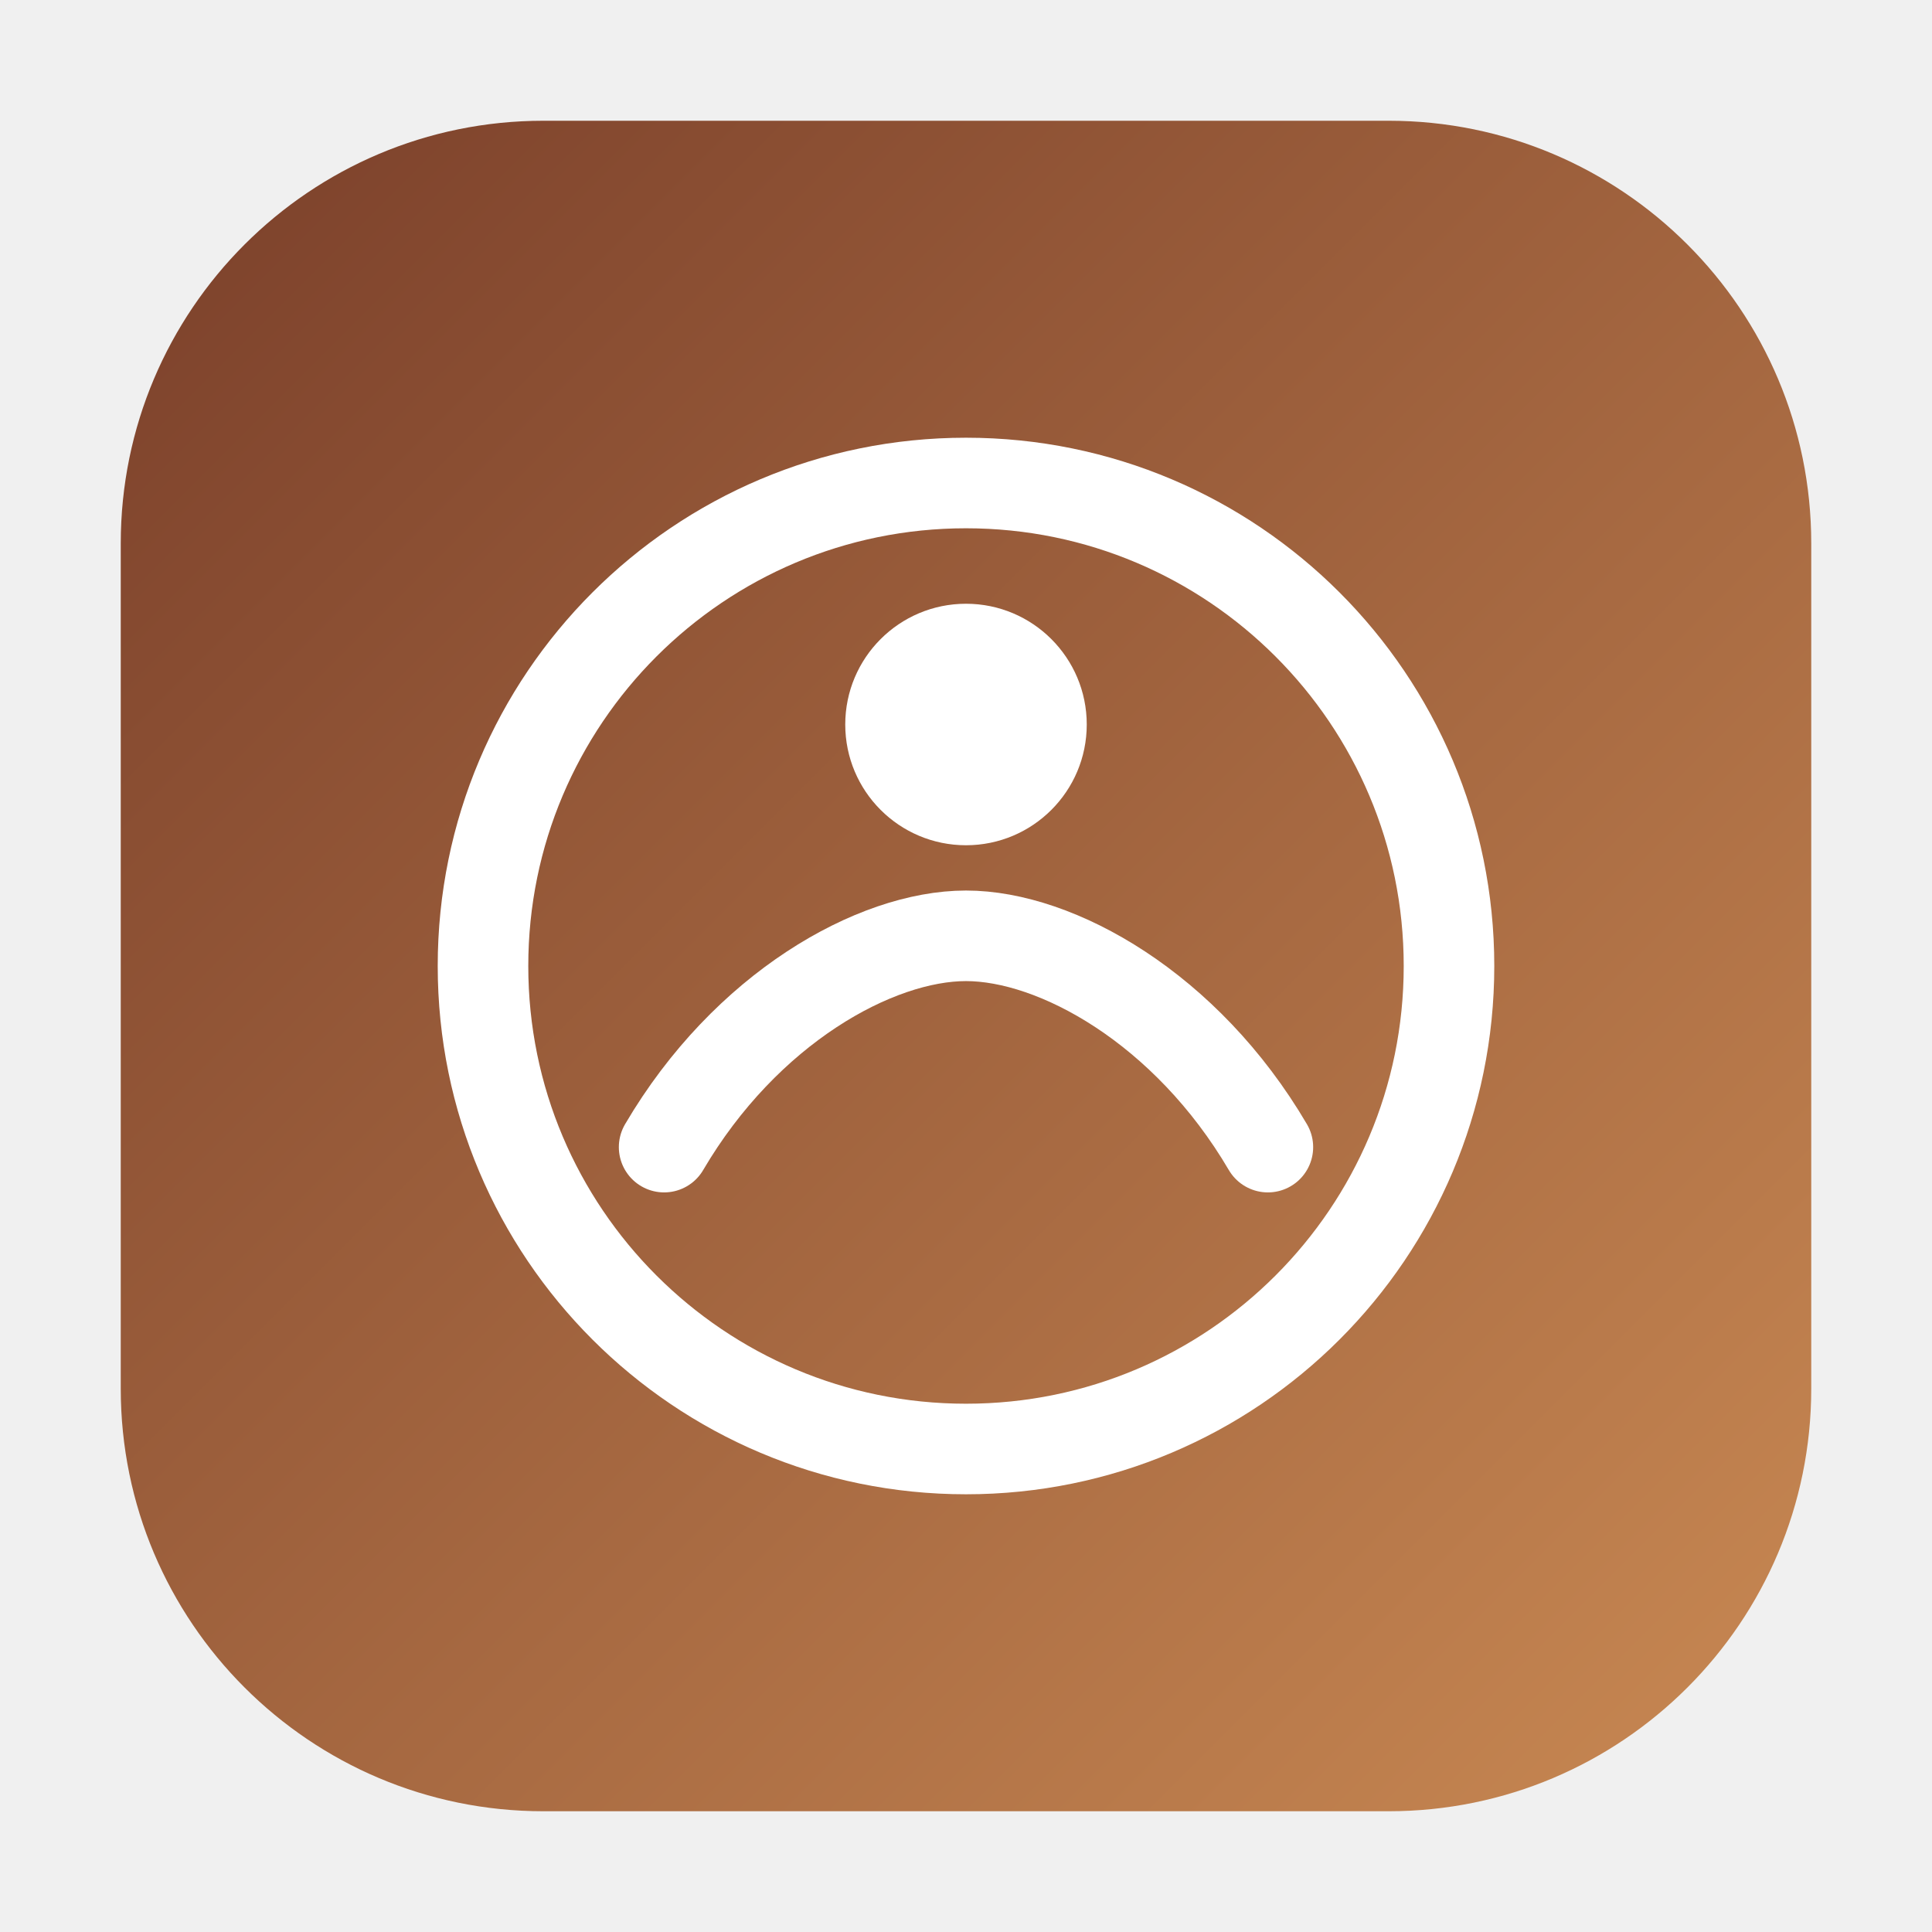
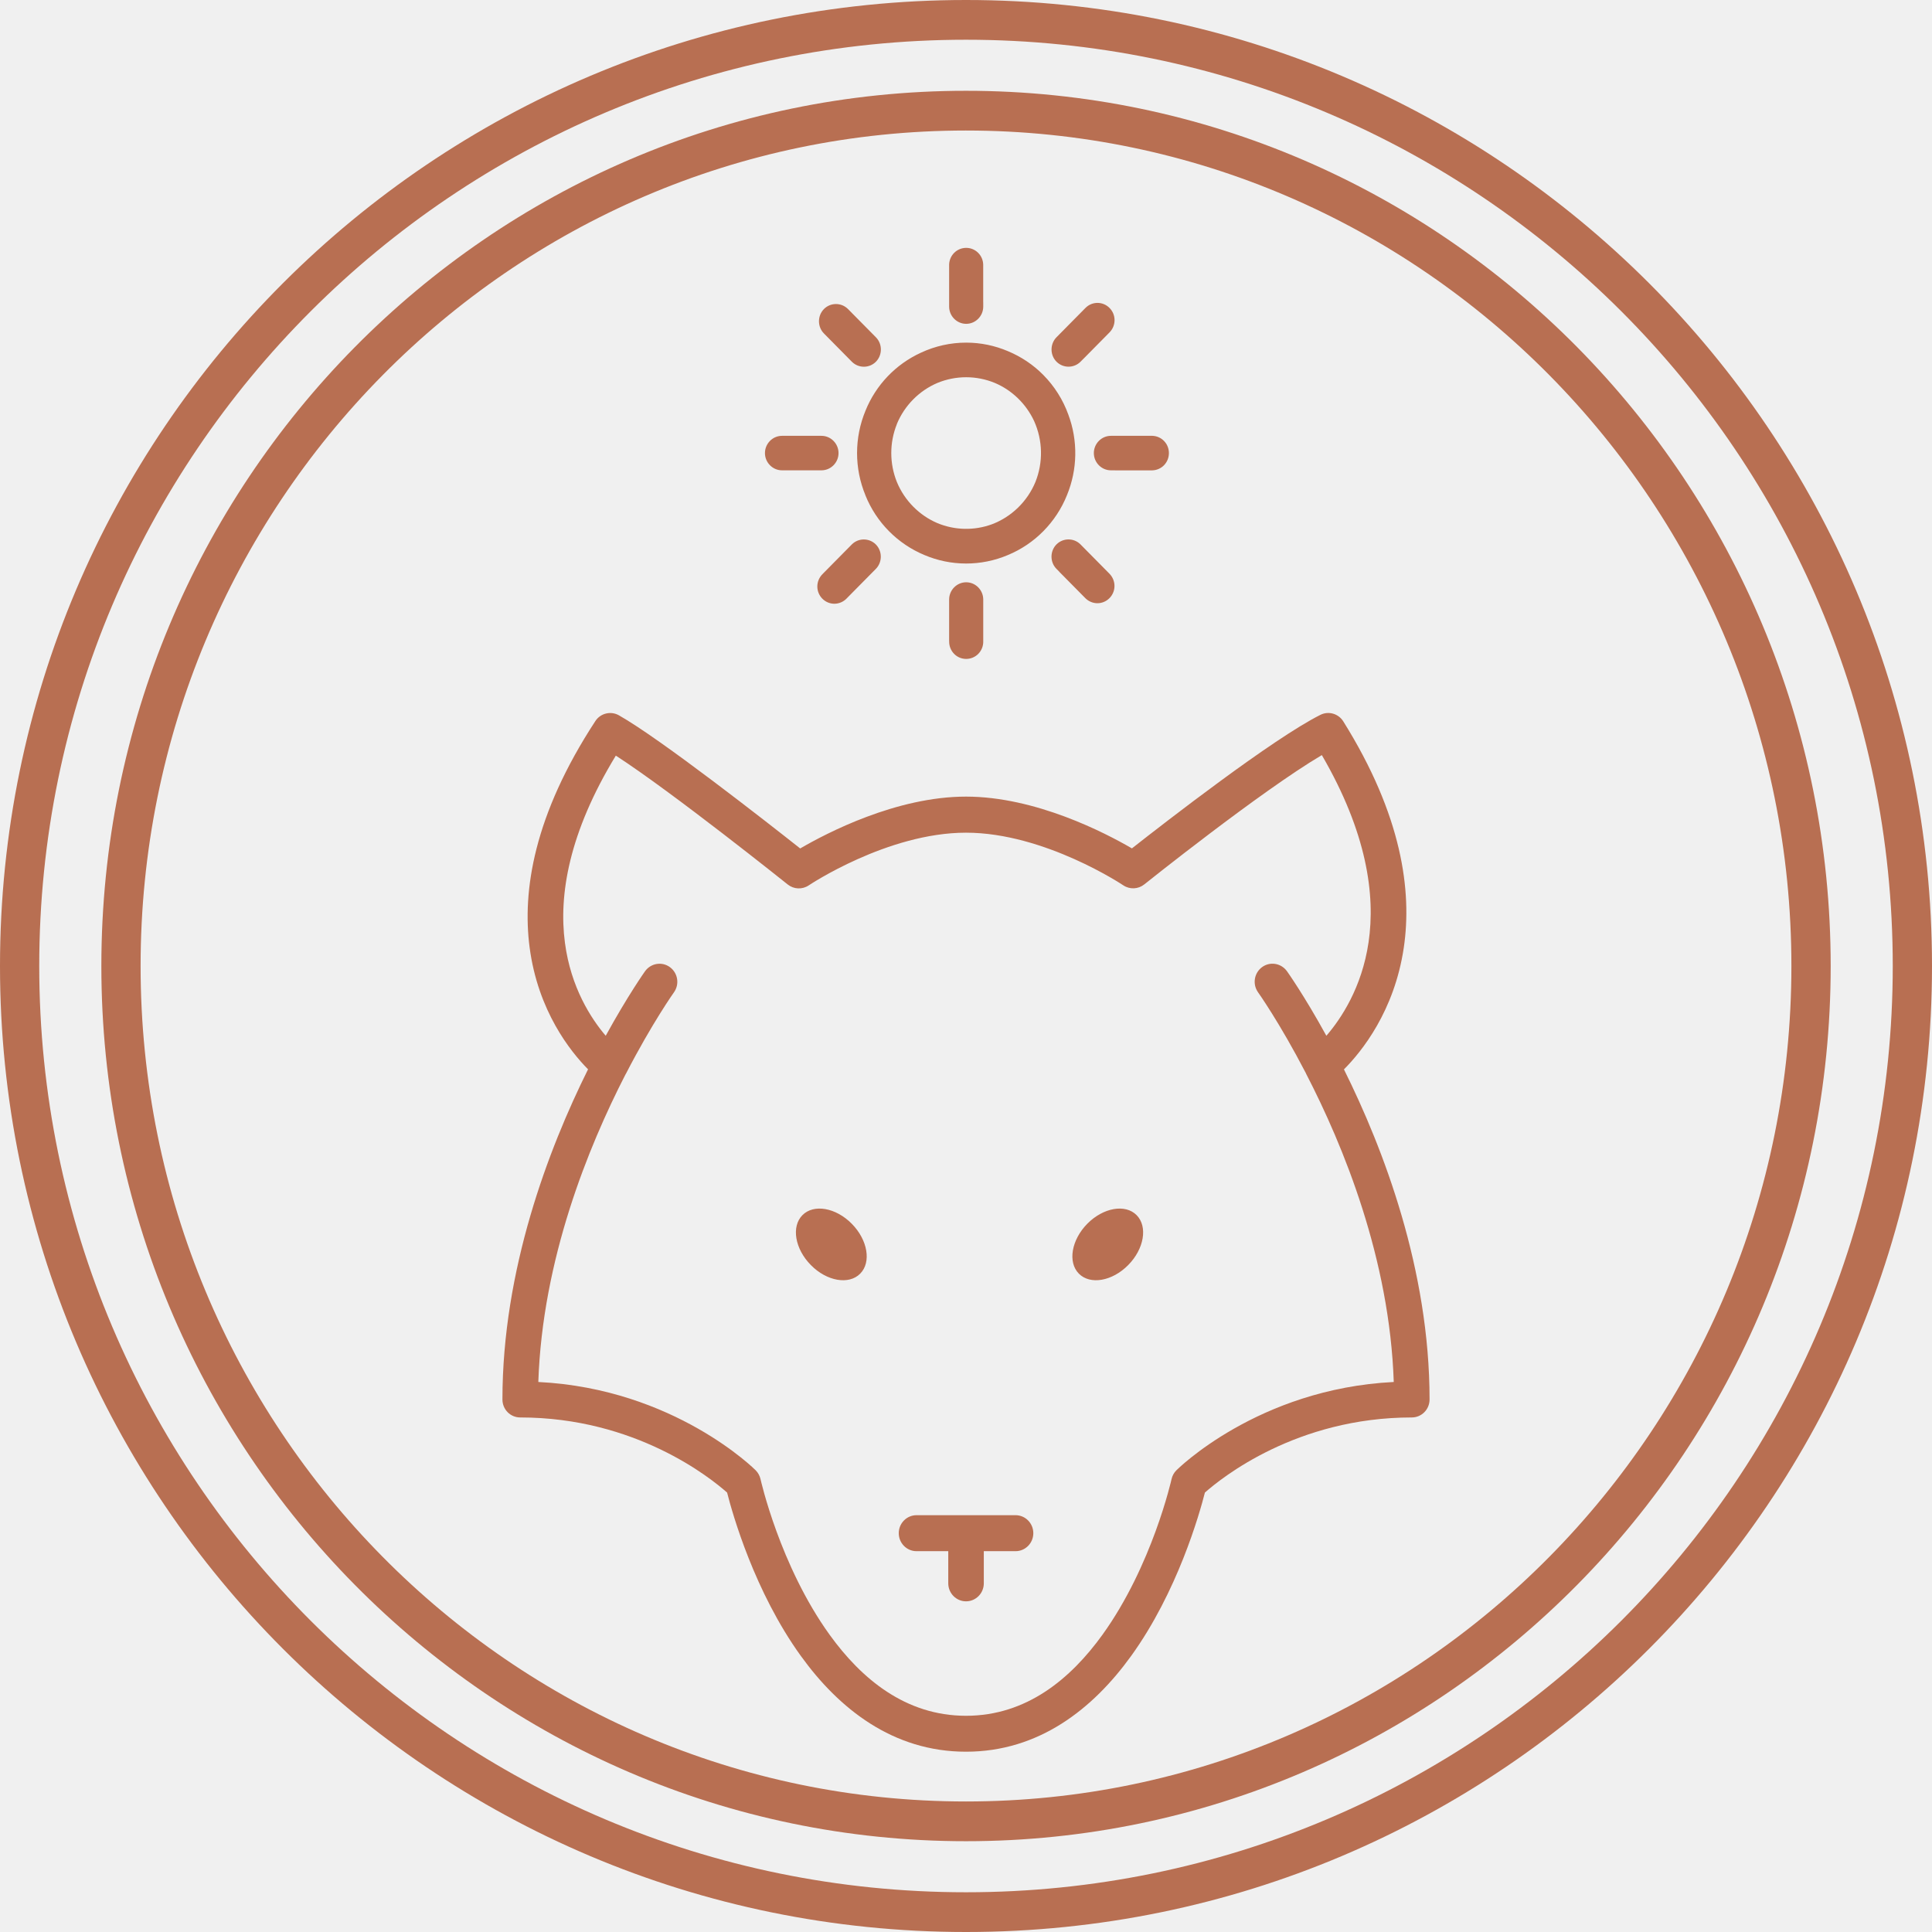
- <svg xmlns="http://www.w3.org/2000/svg" viewBox="0 0 64 64">
-   <defs>
-     <linearGradient id="g" x1="0" x2="1" y1="0" y2="1">
-       <stop offset="0%" stop-color="#7a3f2a" />
-       <stop offset="100%" stop-color="#c98953" />
-     </linearGradient>
-   </defs>
-   <rect x="4" y="4" width="56" height="56" rx="14" fill="url(#g)" />
-   <circle cx="32" cy="32" r="16" fill="none" stroke="#fff" stroke-width="3" />
-   <path d="M22 38c2.7-4.6 7-7 10-7s7.3 2.4 10 7" fill="none" stroke="#fff" stroke-width="3" stroke-linecap="round" />
-   <circle cx="32" cy="24" r="4" fill="#fff" />
+ <svg xmlns="http://www.w3.org/2000/svg" viewBox="0 0 512 512">
+   <path fill="#b86f52" d="M256 0c141.31 0 256 114.73 256 256S397.31 512 256 512 0 397.27 0 256 114.69 0 256 0Zm0 10.53C120.47 10.53 10.4 120.5 10.4 256S120.47 501.47 256 501.47 501.6 391.5 501.6 256 391.53 10.53 256 10.53Z" />
+   <path fill="#b86f52" d="M256 24.06c126.47 0 229.15 103.93 229.15 231.94S382.47 487.94 256 487.94 26.86 384.01 26.86 256 129.53 24.06 256 24.06Zm0 10.53C135.27 34.59 37.26 133.8 37.26 256S135.28 477.41 256 477.41 474.74 378.2 474.74 256 376.73 34.59 256 34.59Z" />
+   <path fill="#b86f52" d="M155.85 283.39c-4.66-4.7-13.29-15.46-15.5-32.34-1.96-14.97 1.1-34.99 17.42-59.95a4.7 4.7 0 0 1 6.24-1.54c11.13 6.3 39.38 28.43 48.05 35.29 7.01-4.09 25.49-13.74 43.95-13.74s36.95 9.64 43.96 13.72c8.73-6.86 37.32-29.06 49.94-35.38 2.15-1.09 4.78-.35 6.08 1.73 15.59 24.95 18.24 44.97 16.03 59.95-2.49 16.86-11.2 27.59-15.86 32.27 10.54 21.18 22.69 53.12 22.69 87.47 0 2.64-2.1 4.77-4.71 4.77-30.56 0-50.43 16.01-54.83 19.91-1.44 5.66-7.27 26.31-19.57 43.33-10.07 13.94-24.37 25.34-43.74 25.34s-33.67-11.4-43.74-25.34c-12.3-17.02-18.13-37.66-19.57-43.33-4.4-3.9-24.26-19.91-54.83-19.91-2.61 0-4.71-2.12-4.71-4.77 0-34.37 12.17-66.32 22.69-87.49Zm190.13.84c-6.89-13.26-12.59-21.27-12.59-21.27a4.818 4.818 0 0 1 1.08-6.67c2.11-1.54 5.05-1.05 6.59 1.09 0 0 4.52 6.32 10.44 17.11 3.89-4.5 9.41-12.77 11.18-24.76 1.86-12.59-.45-29.11-12.38-49.62-16.21 9.57-47.07 34.28-47.07 34.28a4.701 4.701 0 0 1-5.53.24s-20.83-13.96-41.7-13.96-41.7 13.98-41.7 13.98a4.702 4.702 0 0 1-5.53-.24S178.29 210 163.2 200.25c-12.48 20.49-15.15 36.97-13.49 49.56 1.56 11.94 6.98 20.18 10.81 24.68 5.92-10.78 10.42-17.1 10.42-17.1 1.54-2.14 4.48-2.63 6.59-1.09a4.818 4.818 0 0 1 1.08 6.67s-5.79 8.13-12.72 21.56c-.05.11-.1.2-.17.29-9.83 19.16-21.97 48.92-23.06 81.42 36.13 1.79 57.6 23.4 57.6 23.4.64.65 1.09 1.46 1.29 2.35 0 0 5.09 22.93 18.34 41.28 8.36 11.57 20.04 21.43 36.12 21.43s27.76-9.86 36.12-21.43c13.24-18.35 18.34-41.28 18.34-41.28.2-.89.64-1.71 1.29-2.35 0 0 21.47-21.6 57.6-23.4-1.09-32.66-13.34-62.56-23.23-81.69-.04-.11-.09-.2-.13-.31Zm-57.83 40.07c4.23-4.28 10.09-5.3 13.07-2.27 2.99 3.03 1.99 8.95-2.24 13.23-4.23 4.29-10.08 5.3-13.07 2.27-2.99-3.02-1.98-8.95 2.24-13.23Zm-62.43 0c4.24 4.28 5.24 10.22 2.24 13.23-2.98 3.03-8.85 2.02-13.07-2.27-4.23-4.28-5.24-10.2-2.24-13.23 2.99-3.03 8.85-2.01 13.07 2.27Zm43.41 77.24c2.6 0 4.71 2.14 4.71 4.77s-2.11 4.77-4.71 4.77h-8.41v8.52c0 2.63-2.11 4.77-4.71 4.77s-4.71-2.14-4.71-4.77v-8.52h-8.41c-2.6 0-4.71-2.14-4.71-4.77s2.11-4.77 4.71-4.77h26.25Zm-44.4-243.31-.32.33a4.55 4.55 0 0 1-3.29 1.44c-2.48 0-4.52-2.06-4.52-4.57 0-1.25.51-2.45 1.41-3.32l.33-.34 6.59-6.67h.01c.05-.07.11-.12.16-.17l.63-.64a4.5 4.5 0 0 1 6.36-.02l.02.02c1.75 1.77 1.75 4.69 0 6.47l-.63.64c-.05.06-.11.11-.16.16l-6.6 6.68Zm35.84-78.09v1.11c0 2.51-2.04 4.57-4.52 4.57s-4.52-2.06-4.52-4.57V70.09a4.6 4.6 0 0 1 1.32-3.07c1.75-1.76 4.6-1.78 6.36-.03l.03.03c.83.84 1.3 1.96 1.32 3.14v9.98Zm26.56 14.93-.77.78a4.5 4.5 0 0 1-6.36.02l-.02-.02c-1.75-1.77-1.75-4.69 0-6.47l.77-.78 6.62-6.7.35-.35.05-.05c.83-.79 1.93-1.23 3.08-1.23 2.48 0 4.52 2.06 4.52 4.57 0 1.18-.45 2.31-1.26 3.17l-.35.36-6.62 6.7Zm-6.39 56.46-.77-.78c-1.75-1.77-1.75-4.69 0-6.47a4.5 4.5 0 0 1 6.36-.02l.02.02.77.78 6.62 6.7.35.36c.81.86 1.26 1.99 1.26 3.17 0 2.51-2.04 4.57-4.52 4.57-1.17 0-2.29-.46-3.13-1.27l-.35-.35-6.62-6.7Zm-29.21 18.41v-11.06c0-2.51 2.04-4.57 4.52-4.57s4.52 2.06 4.52 4.57V169.92c.04 1.26-.44 2.47-1.32 3.37-1.75 1.76-4.6 1.78-6.36.03l-.03-.03a4.6 4.6 0 0 1-1.32-3.35Zm43.96-45.3h-1.09c-2.48 0-4.52-2.06-4.52-4.57s2.04-4.57 4.52-4.57h11.02c1.15.04 2.23.52 3.04 1.34 1.75 1.77 1.75 4.69 0 6.47-.82.83-1.93 1.31-3.1 1.34h-9.86Zm-66.13 6.64a29.306 29.306 0 0 1 0-22.43 28.74 28.74 0 0 1 14.69-15.38c3.76-1.76 7.85-2.67 12-2.67 3.91 0 7.64.81 11.05 2.26 3.52 1.46 6.72 3.6 9.39 6.31 2.94 2.97 5.2 6.55 6.62 10.48a29.21 29.21 0 0 1-.36 21.39c-1.43 3.56-3.56 6.8-6.26 9.53a28.492 28.492 0 0 1-9.41 6.33 28.294 28.294 0 0 1-11.04 2.24c-3.91 0-7.64-.8-11.06-2.25a28.782 28.782 0 0 1-15.63-15.81Zm8.33-18.91a20.583 20.583 0 0 0 0 15.39c2.03 4.89 5.92 8.83 10.75 10.88a19.88 19.88 0 0 0 14.4.31c5.2-1.95 9.41-6.04 11.55-11.2a20.645 20.645 0 0 0-.35-16.19c-2.11-4.52-5.83-8.15-10.4-10.08a19.937 19.937 0 0 0-15.21 0c-4.83 2.05-8.73 5.99-10.75 10.88Zm-15.47 7.7c0 2.51-2.04 4.57-4.52 4.57h-10.46c-2.48 0-4.52-2.06-4.52-4.57s2.04-4.57 4.52-4.57h10.46c2.48 0 4.52 2.06 4.52 4.57Zm3.52-24.22-7.39-7.48c-1.75-1.77-1.75-4.69 0-6.47a4.5 4.5 0 0 1 6.36-.02l.02.02 7.4 7.49c1.75 1.77 1.75 4.69 0 6.47a4.5 4.5 0 0 1-6.36.02l-.02-.02Z" />
</svg>
